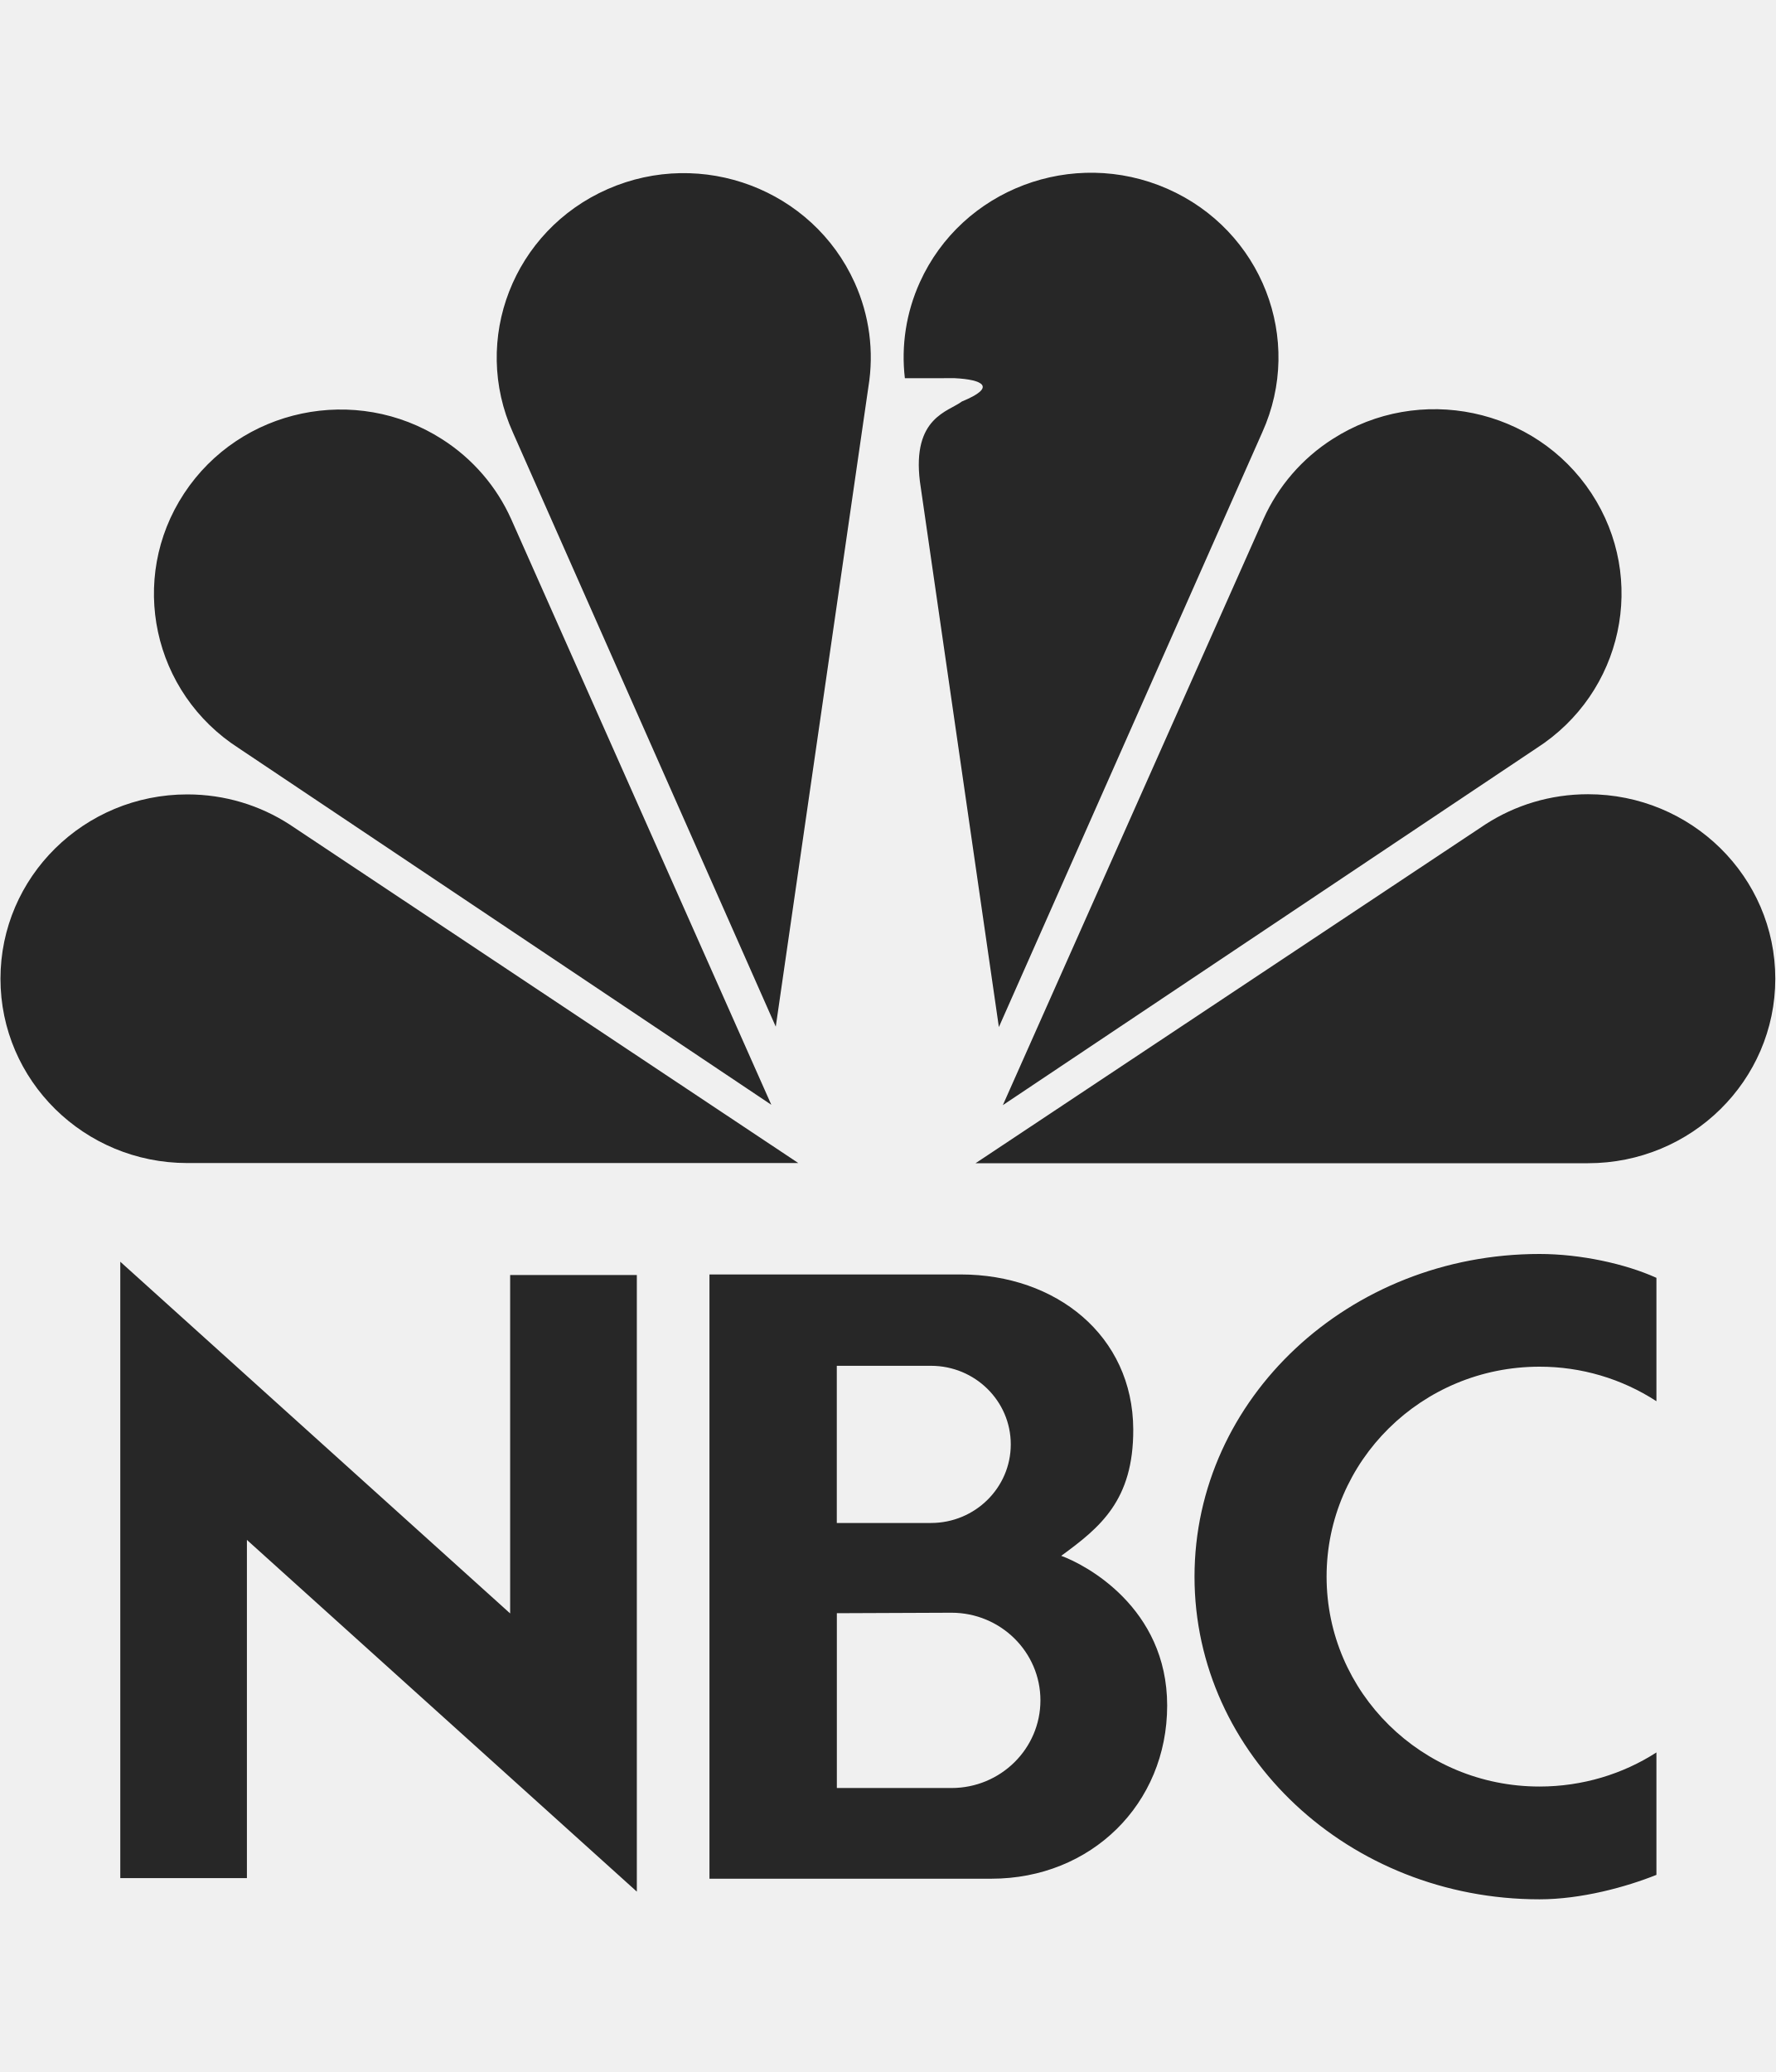
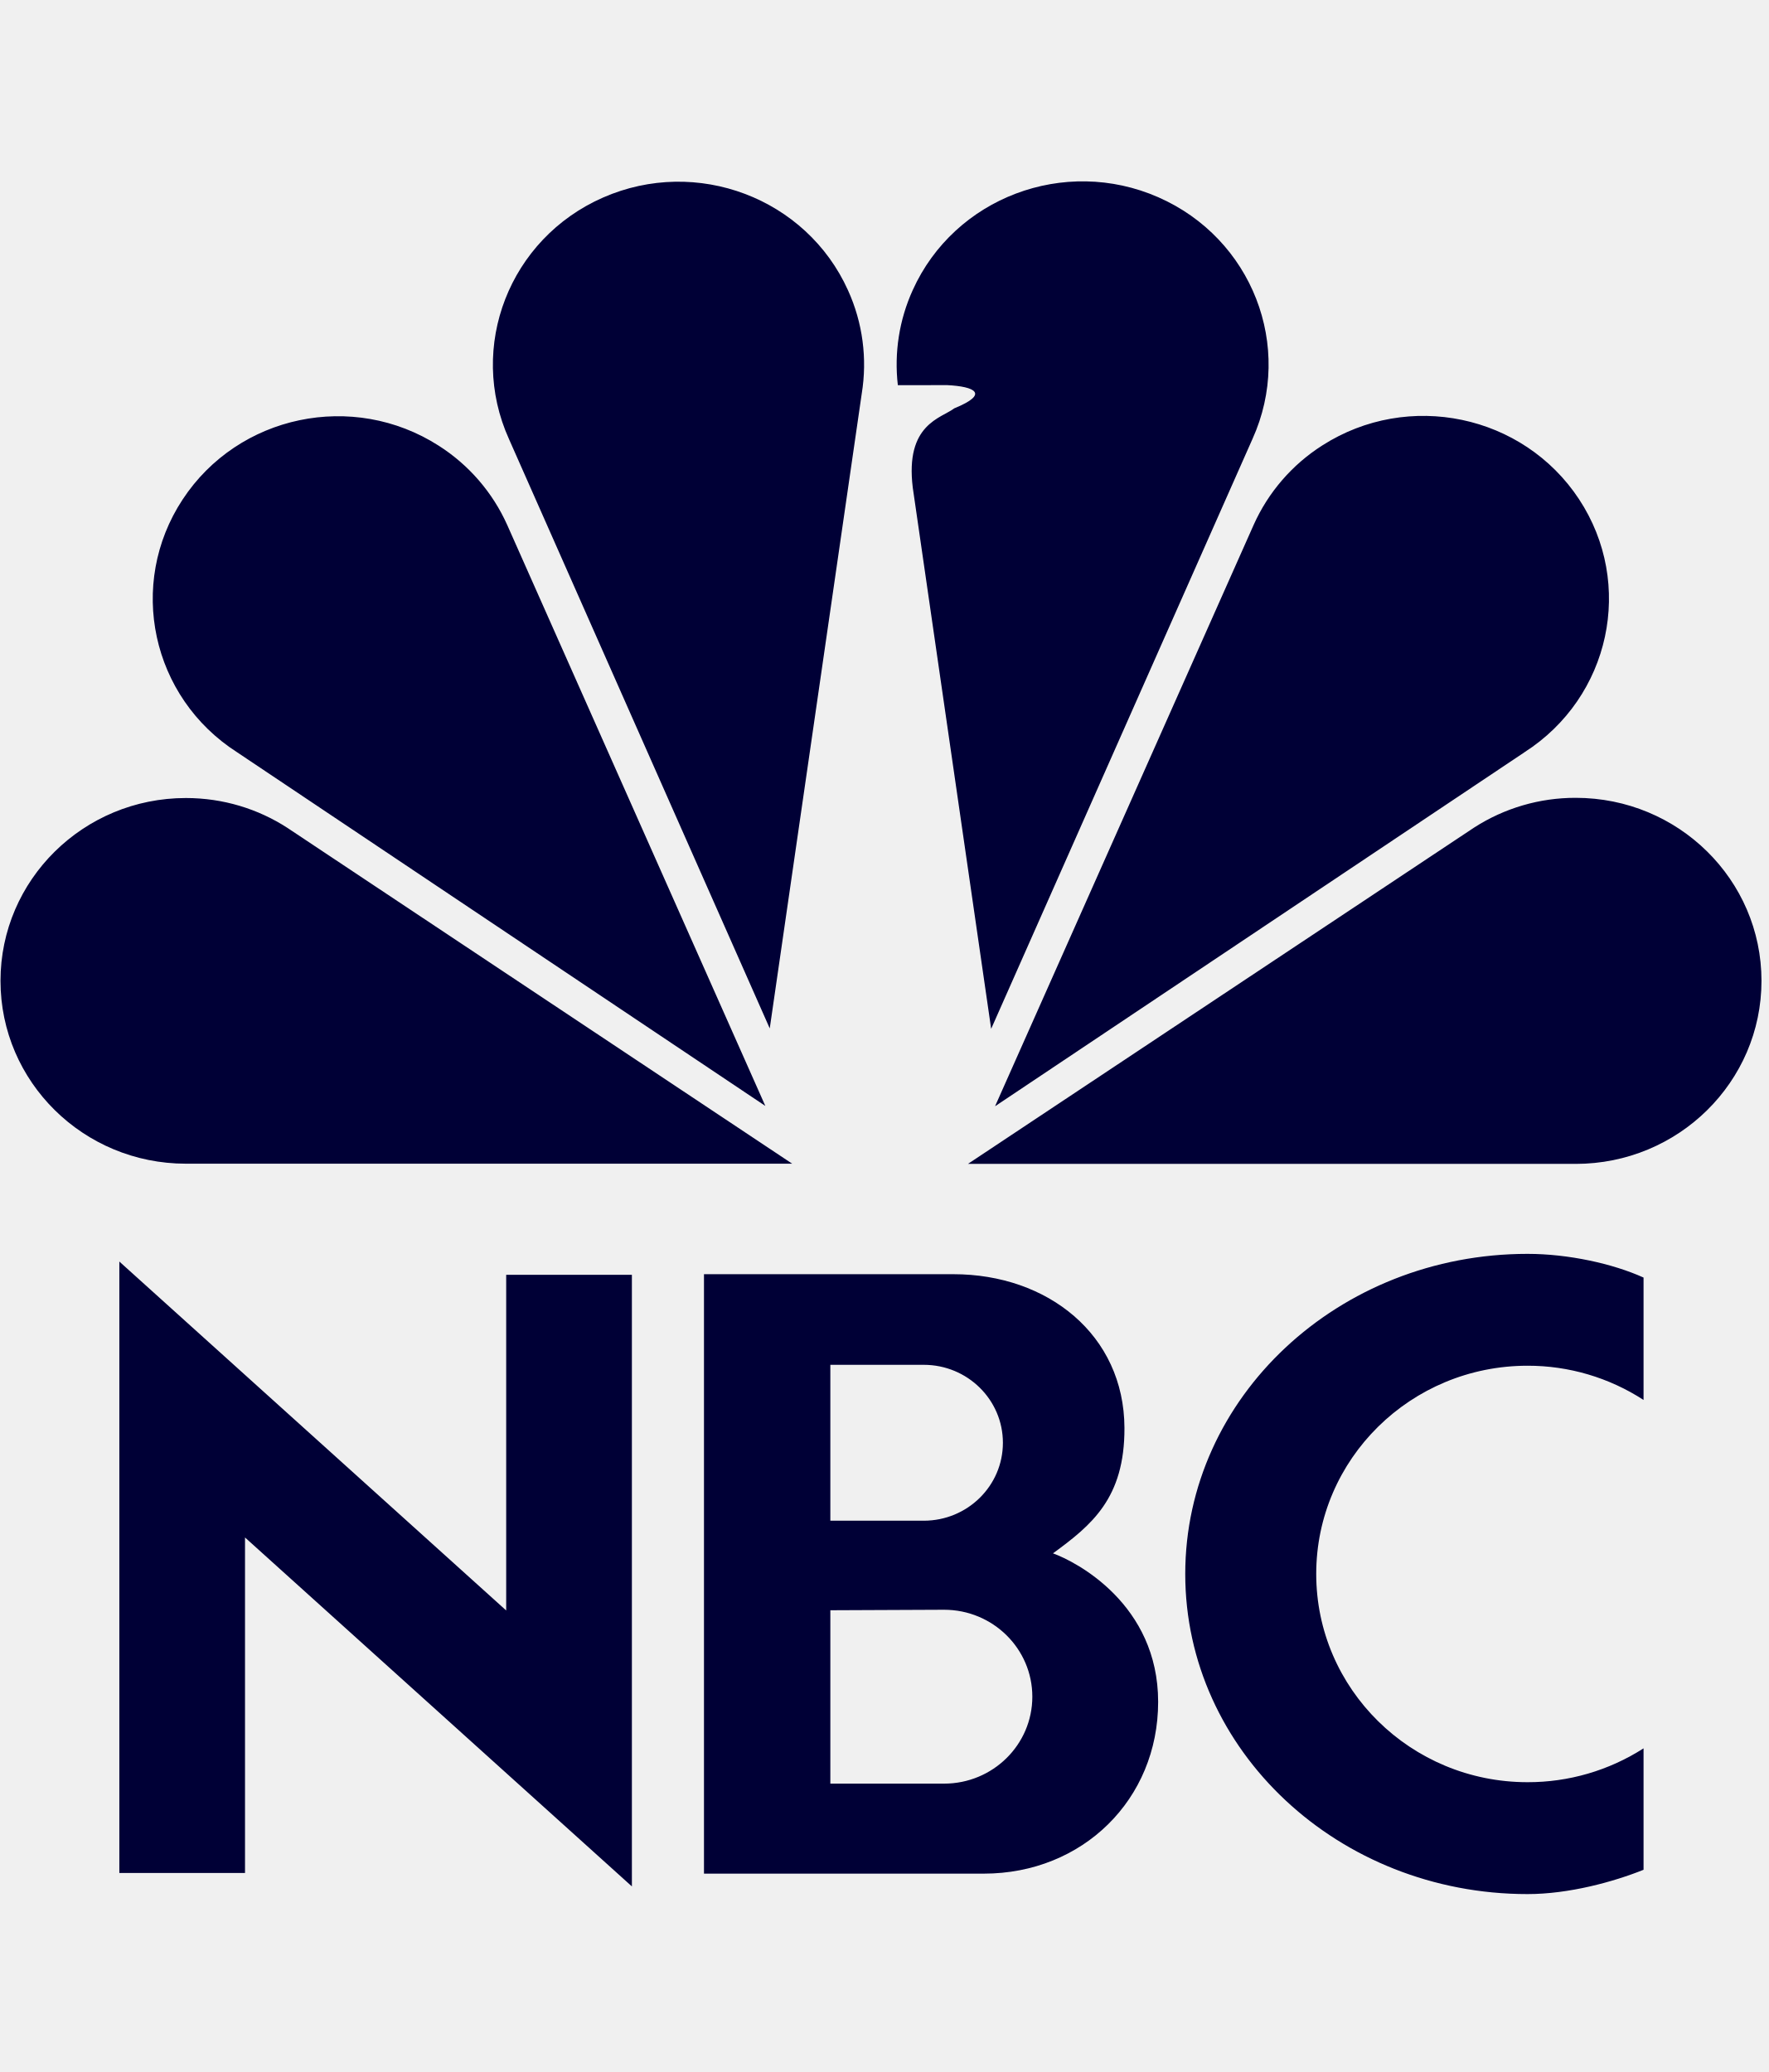
- <svg xmlns="http://www.w3.org/2000/svg" width="30" height="35" viewBox="0 0 30 35" fill="none">
-   <path fill-rule="evenodd" clip-rule="evenodd" d="M3.164 19.646C1.421 19.646 0.008 18.252 0.008 16.533C0.008 14.813 1.421 13.419 3.164 13.419C3.801 13.419 4.393 13.605 4.889 13.925L13.486 19.646H3.164ZM4.036 12.64C2.576 11.704 2.161 9.777 3.11 8.335C4.058 6.894 6.01 6.484 7.47 7.42C7.984 7.748 8.389 8.218 8.636 8.77L13.03 18.662L4.036 12.64ZM26.826 19.649C28.573 19.649 29.99 18.254 29.99 16.532C29.99 14.811 28.573 13.416 26.826 13.416C26.188 13.416 25.595 13.602 25.098 13.922L16.48 19.649H26.826V19.649ZM25.954 12.64C27.417 11.703 27.833 9.774 26.883 8.331C25.933 6.888 23.976 6.478 22.513 7.415C21.998 7.743 21.592 8.213 21.344 8.767L16.941 18.668L25.954 12.64ZM16.249 6.782C16.024 6.954 15.406 7.048 15.54 8.134L16.874 17.349L21.323 7.304C22.034 5.731 21.316 3.889 19.719 3.188C18.122 2.488 16.25 3.195 15.539 4.768C15.309 5.276 15.221 5.836 15.286 6.389L16.124 6.388C16.599 6.411 16.849 6.536 16.249 6.782ZM8.665 7.307C7.955 5.735 8.672 3.894 10.266 3.194C11.86 2.495 13.727 3.202 14.437 4.773C14.687 5.325 14.768 5.937 14.67 6.534L13.105 17.342L8.665 7.307ZM27.982 31.67C27.471 31.875 26.712 32.083 26.007 32.083C22.789 32.083 20.179 29.643 20.179 26.633C20.179 23.622 22.789 21.182 26.007 21.182C26.7 21.182 27.459 21.348 27.982 21.585V23.669C27.396 23.288 26.709 23.085 26.007 23.086C24.02 23.086 22.41 24.674 22.41 26.632C22.41 28.59 24.02 30.178 26.007 30.178C26.733 30.178 27.417 29.966 27.982 29.602V31.67ZM8.618 21.538H10.758V31.953L4.171 26.012V31.725H2.032V21.313L8.618 27.254V21.538ZM17.927 26.281C18.581 25.803 19.149 25.347 19.144 24.144C19.137 22.56 17.84 21.528 16.231 21.528H11.985V31.735H16.747C18.434 31.735 19.717 30.471 19.717 28.81C19.717 27.15 18.328 26.425 17.927 26.281ZM14.136 23.071L15.727 23.071C16.471 23.071 17.075 23.665 17.075 24.398C17.075 25.131 16.471 25.726 15.727 25.726H14.136V23.071ZM16.073 30.203H14.137V27.25L16.073 27.242C16.903 27.242 17.576 27.905 17.576 28.722C17.576 29.54 16.903 30.203 16.073 30.203Z" fill="#272727" />
+ <svg xmlns="http://www.w3.org/2000/svg" viewBox="0 0 64 75" width="64" height="75" fill="none">
+   <g clip-path="url(#clip01)">
+     <path fill-rule="evenodd" clip-rule="evenodd" d="M6.726 42.122c-3.705 0-6.708-2.963-6.708-6.618 0-3.655 3.003-6.618 6.708-6.618 1.353 0 2.613.395 3.667 1.075l18.275 12.16H6.726zM8.58 27.229c-3.104-1.99-3.986-6.086-1.97-9.15 2.015-3.064 6.165-3.935 9.269-1.945a6.606 6.606 0 012.478 2.87l9.34 21.027L8.58 27.229zm48.444 14.9c3.713 0 6.724-2.967 6.724-6.626 0-3.659-3.01-6.624-6.724-6.624a6.764 6.764 0 00-3.675 1.076L35.032 42.128h21.992zm-1.854-14.9c3.11-1.992 3.995-6.093 1.975-9.16-2.02-3.066-6.18-3.938-9.29-1.946a6.612 6.612 0 00-2.484 2.873l-9.36 21.047L55.17 27.23zM34.54 14.777c-.478.367-1.791.566-1.507 2.874L35.87 37.24l9.457-21.351c1.512-3.344-.015-7.261-3.41-8.75-3.395-1.489-7.373.015-8.884 3.359a6.51 6.51 0 00-.54 3.445l1.782-.003c1.01.05 1.542.315.267.838zM18.42 15.893c-1.509-3.34.015-7.255 3.403-8.742 3.388-1.487 7.358.015 8.866 3.356a6.508 6.508 0 01.497 3.743l-3.329 22.975-9.437-21.332zM59.48 67.68c-1.086.437-2.701.88-4.198.88-6.842 0-12.388-5.188-12.388-11.587 0-6.4 5.546-11.587 12.388-11.587 1.472 0 3.087.354 4.198.858v4.43a7.685 7.685 0 00-4.198-1.239c-4.223 0-7.648 3.375-7.648 7.537 0 4.163 3.425 7.538 7.648 7.538a7.75 7.75 0 004.198-1.225v4.395zM18.32 46.143h4.548v22.139L8.867 55.652v12.145H4.319V45.664l14 12.63v-12.15zm19.788 10.083c1.388-1.017 2.597-1.986 2.586-4.544-.015-3.365-2.773-5.56-6.192-5.56h-9.025V67.82H35.6c3.585 0 6.313-2.687 6.313-6.217 0-3.529-2.954-5.07-3.805-5.376zm-8.058-6.824h3.38c1.583 0 2.865 1.264 2.865 2.822s-1.282 2.821-2.865 2.821h-3.38v-5.643zm4.115 15.16H30.05v-6.276l4.116-.018c1.764 0 3.194 1.409 3.194 3.147 0 1.738-1.43 3.147-3.195 3.147z" fill="#000036" />
+   </g>
+   <defs>
+     <clipPath id="clip01">
+       <path fill="#fff" transform="translate(0 .36)" d="M0 0h63.77v74.399H0z" />
+     </clipPath>
+   </defs>
</svg>
